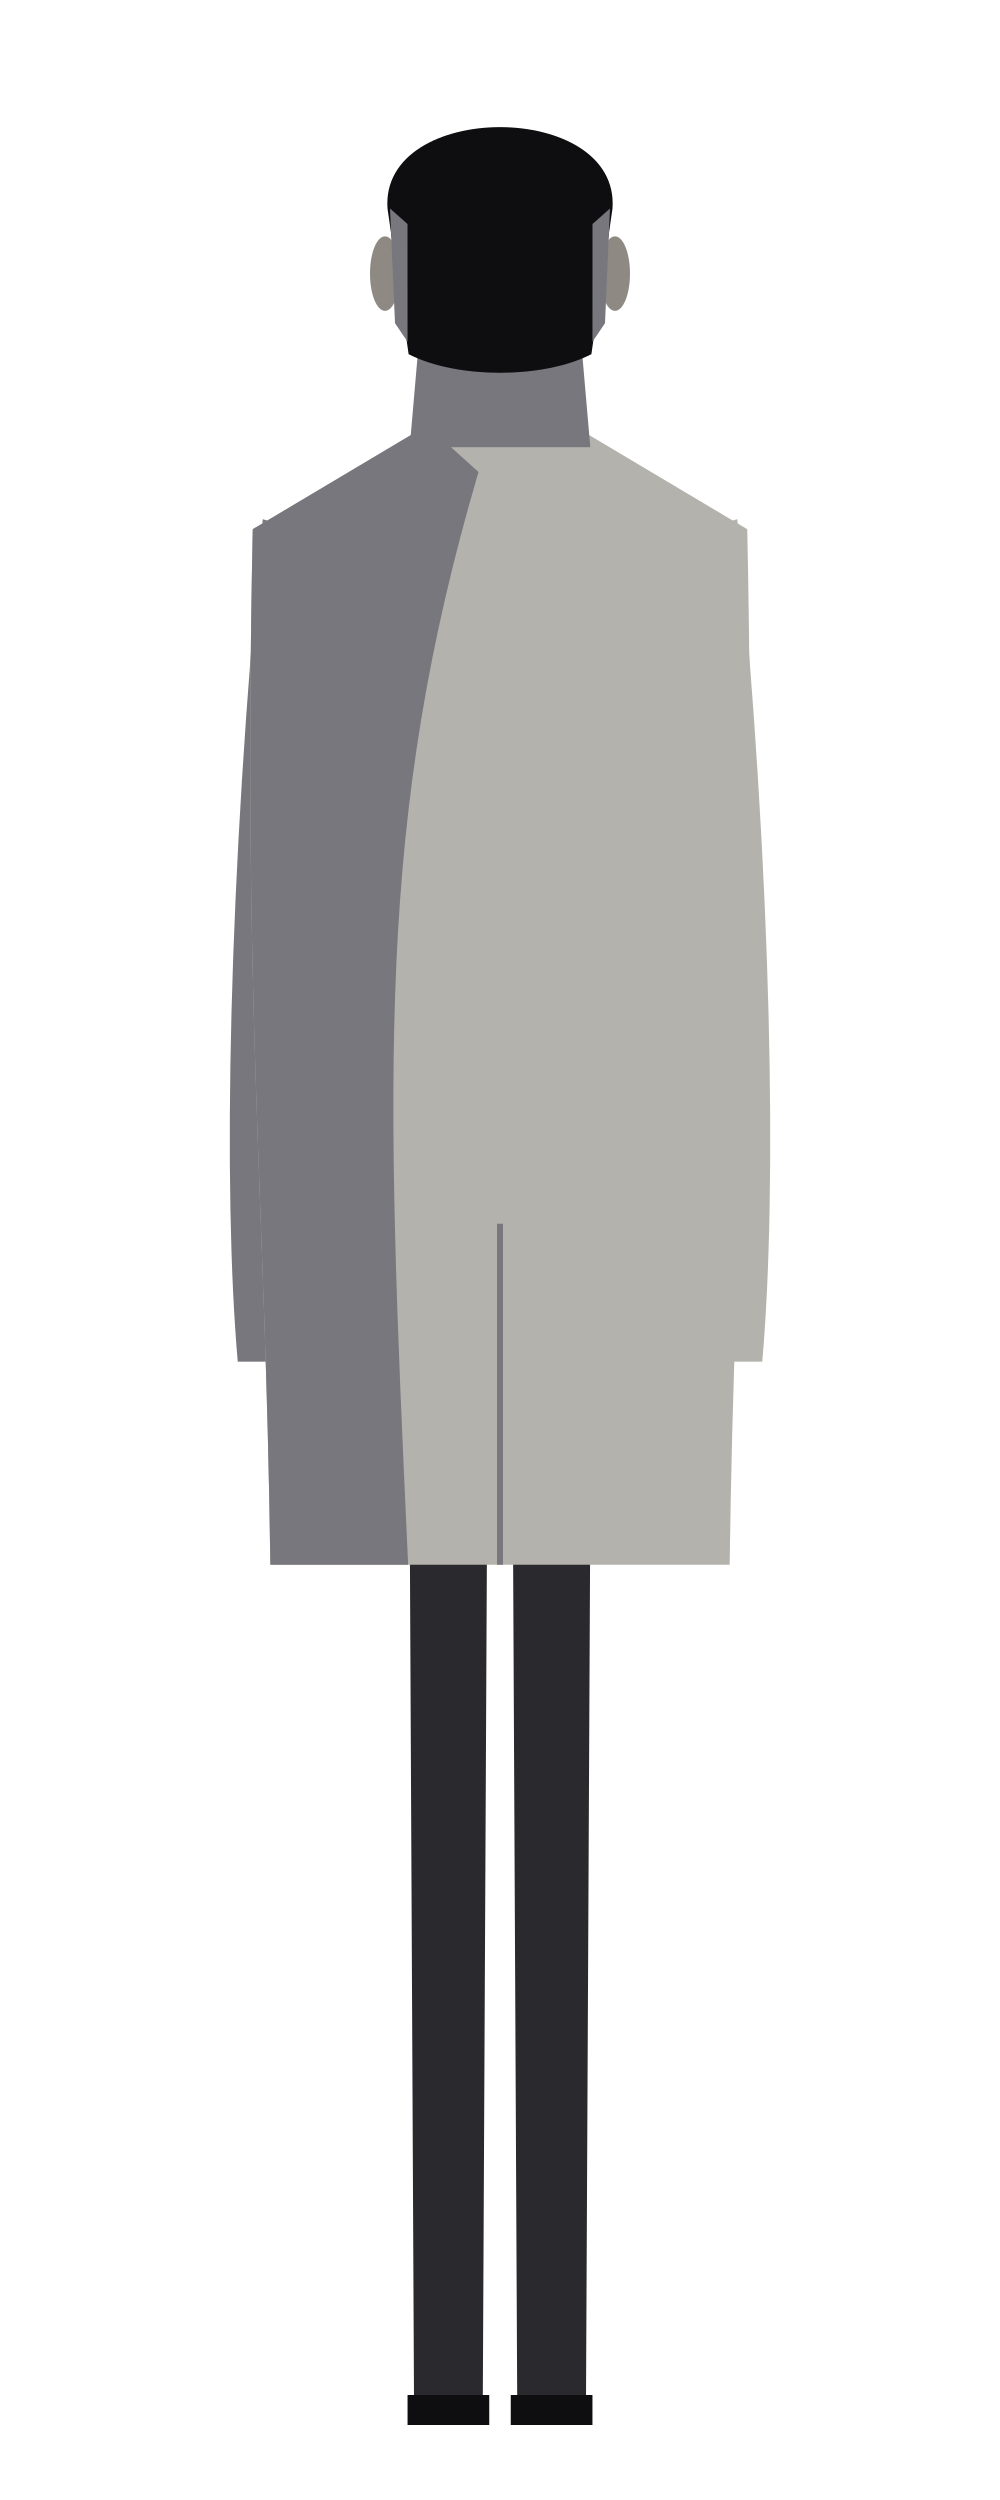
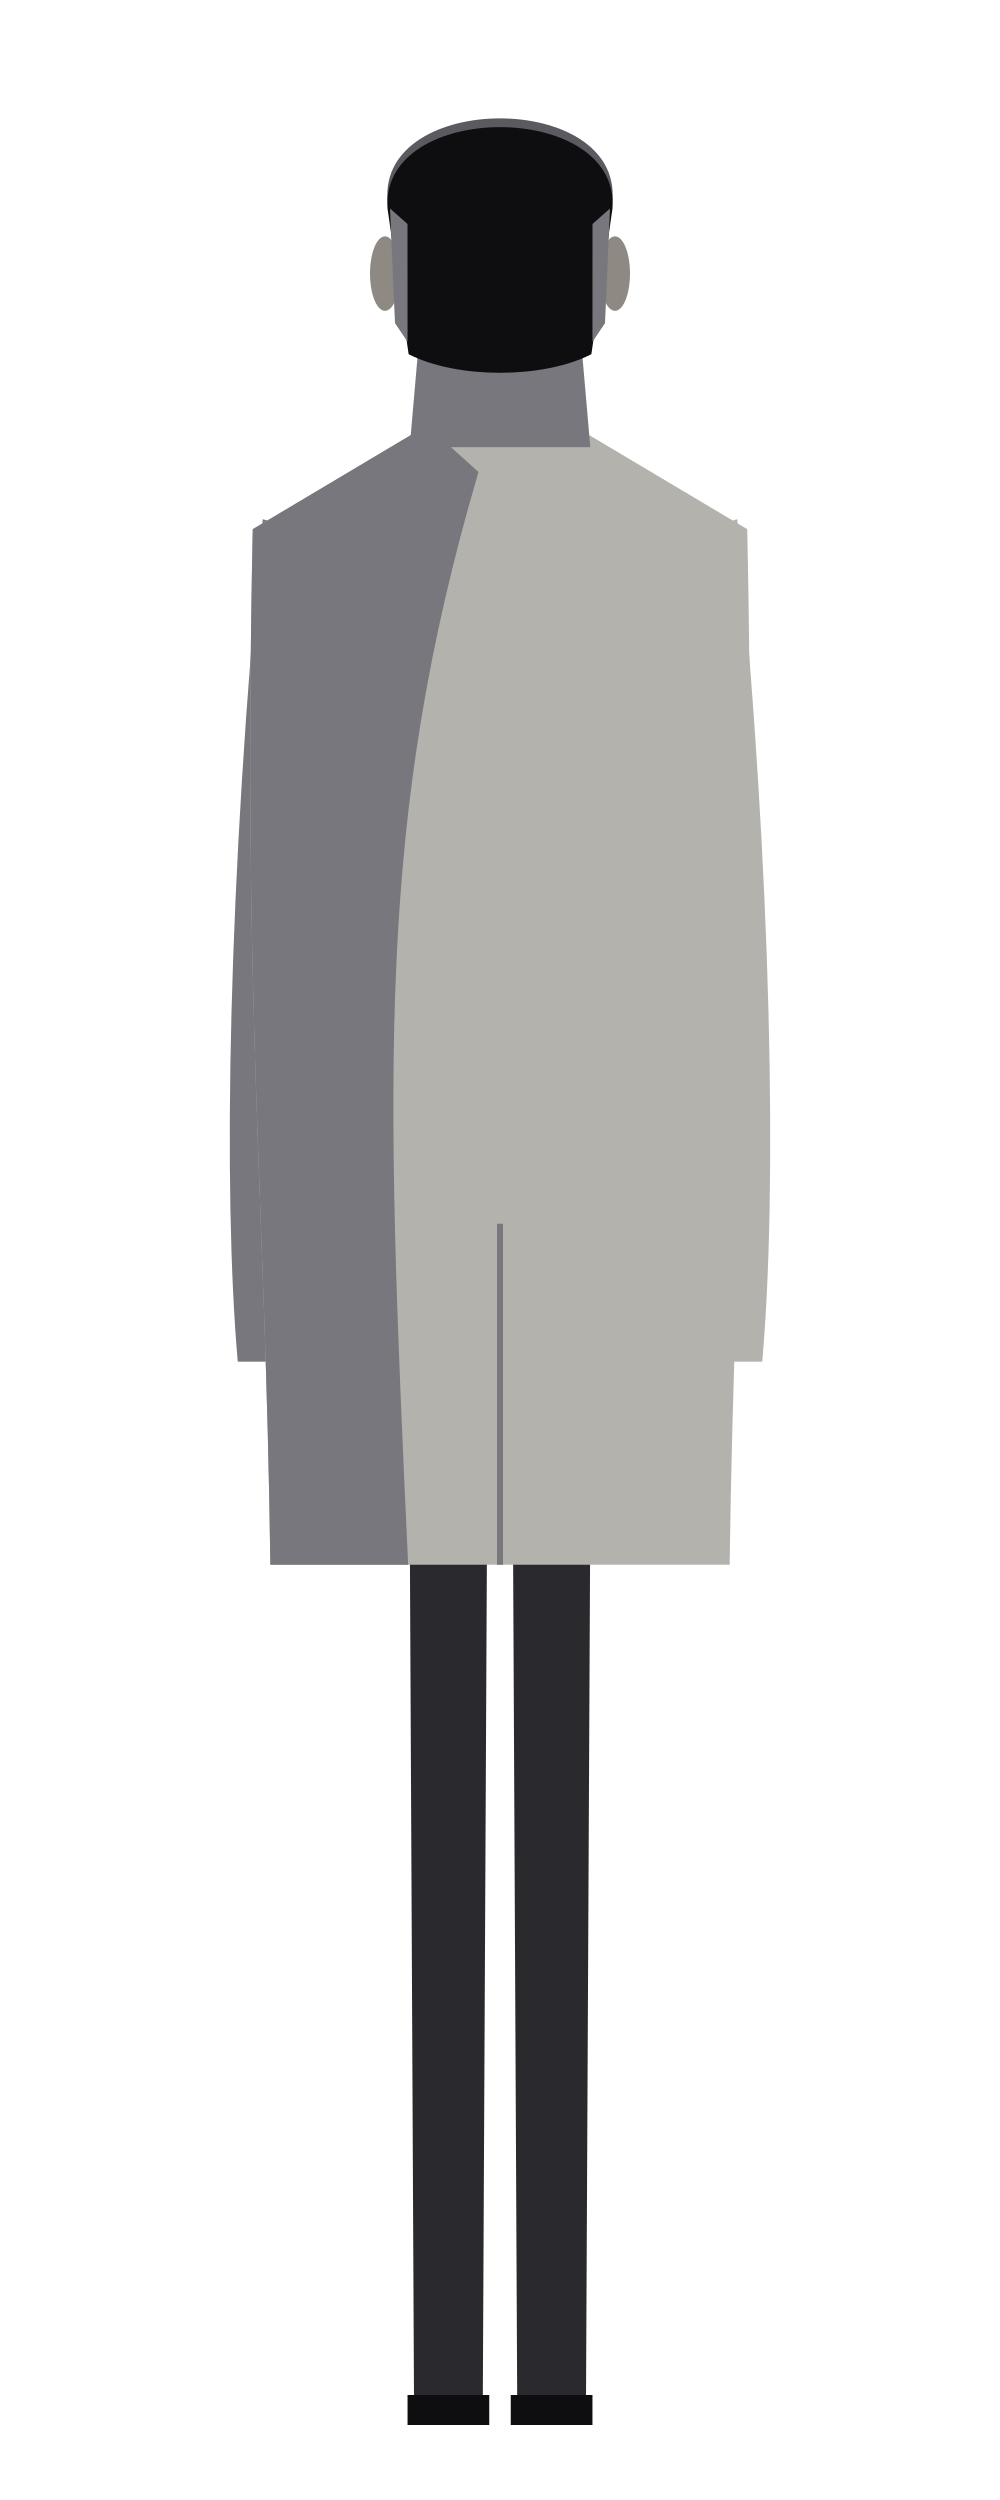
<svg xmlns="http://www.w3.org/2000/svg" viewBox="0 0 400 1000" width="400" height="1000">
  <g id="legs">
    <path d="M163.88,605.9 L194.84,605.9 L193.12,960.0 L165.6,960.0 Z" fill="#2A2A2E" />
    <path d="M163.02,958.0 L195.7,958.0 L195.7,970.0 L163.02,970.0 Z" fill="#0E0E10" />
    <path d="M205.16,605.9 L236.12,605.9 L234.4,960.0 L206.88,960.0 Z" fill="#2A2A2E" />
    <path d="M204.3,958.0 L236.98,958.0 L236.98,970.0 L204.3,970.0 Z" fill="#0E0E10" />
  </g>
  <path d="M105.1,207.68 C91.1,352.48 89.1,476.48 95.1,544.68 L119.1,544.68 L131.1,215.68 Z" fill="#77777D" />
  <path d="M294.9,207.68 C308.9,352.48 310.9,476.48 304.9,544.68 L280.9,544.68 L268.9,215.68 Z" fill="#B4B2AC" />
  <path d="M170.76,170.2 L101.1,211.68 C97.1,402.08 106.142,477.1 108.142,625.9 L291.858,625.9 C293.858,477.1 302.9,402.08 298.9,211.68 L229.24,170.2 Z" fill="#B4B2AC" id="torso" />
  <path d="M170.76,170.2 L101.1,211.68 C97.1,402.08 106.142,477.1 108.142,625.9 L163.257,625.9 C154.071,427.5 150.55,327.68 191.4,188.8 Z" fill="#77777D" />
  <path d="M200,489.5 L200,625.9" stroke="#77777D" stroke-width="2.4" />
  <path d="M163.88,178.88 L167.32,139.2 L232.68,139.2 L236.12,178.88 Z" fill="#77777D" id="collar" />
  <g id="head">
    <ellipse cx="154.0" cy="109.44" rx="6" ry="14.9" fill="#8E8A83" />
    <ellipse cx="246.0" cy="109.44" rx="6" ry="14.9" fill="#8E8A83" />
+     <path d="M155.0,83.4 C152.0,40 248.0,40 245.0,83.4 L236.55,141.68 C217.2,151.6 182.8,151.6 163.45,141.68 Z" fill="#5A5A60" transform="translate(0 -3.5)" />
    <path d="M155.0,83.4 C152.0,40 248.0,40 245.0,83.4 L236.55,141.68 C217.2,151.6 182.8,151.6 163.45,141.68 Z" fill="#0E0E10" />
    <path d="M156.0,83.4 L163.0,89.6 L163.02,136.72 L158.0,129.28 Z" fill="#77777D" />
    <path d="M244.0,83.4 L237.0,89.6 L236.98,136.72 L242.0,129.28 Z" fill="#77777D" />
  </g>
</svg>
